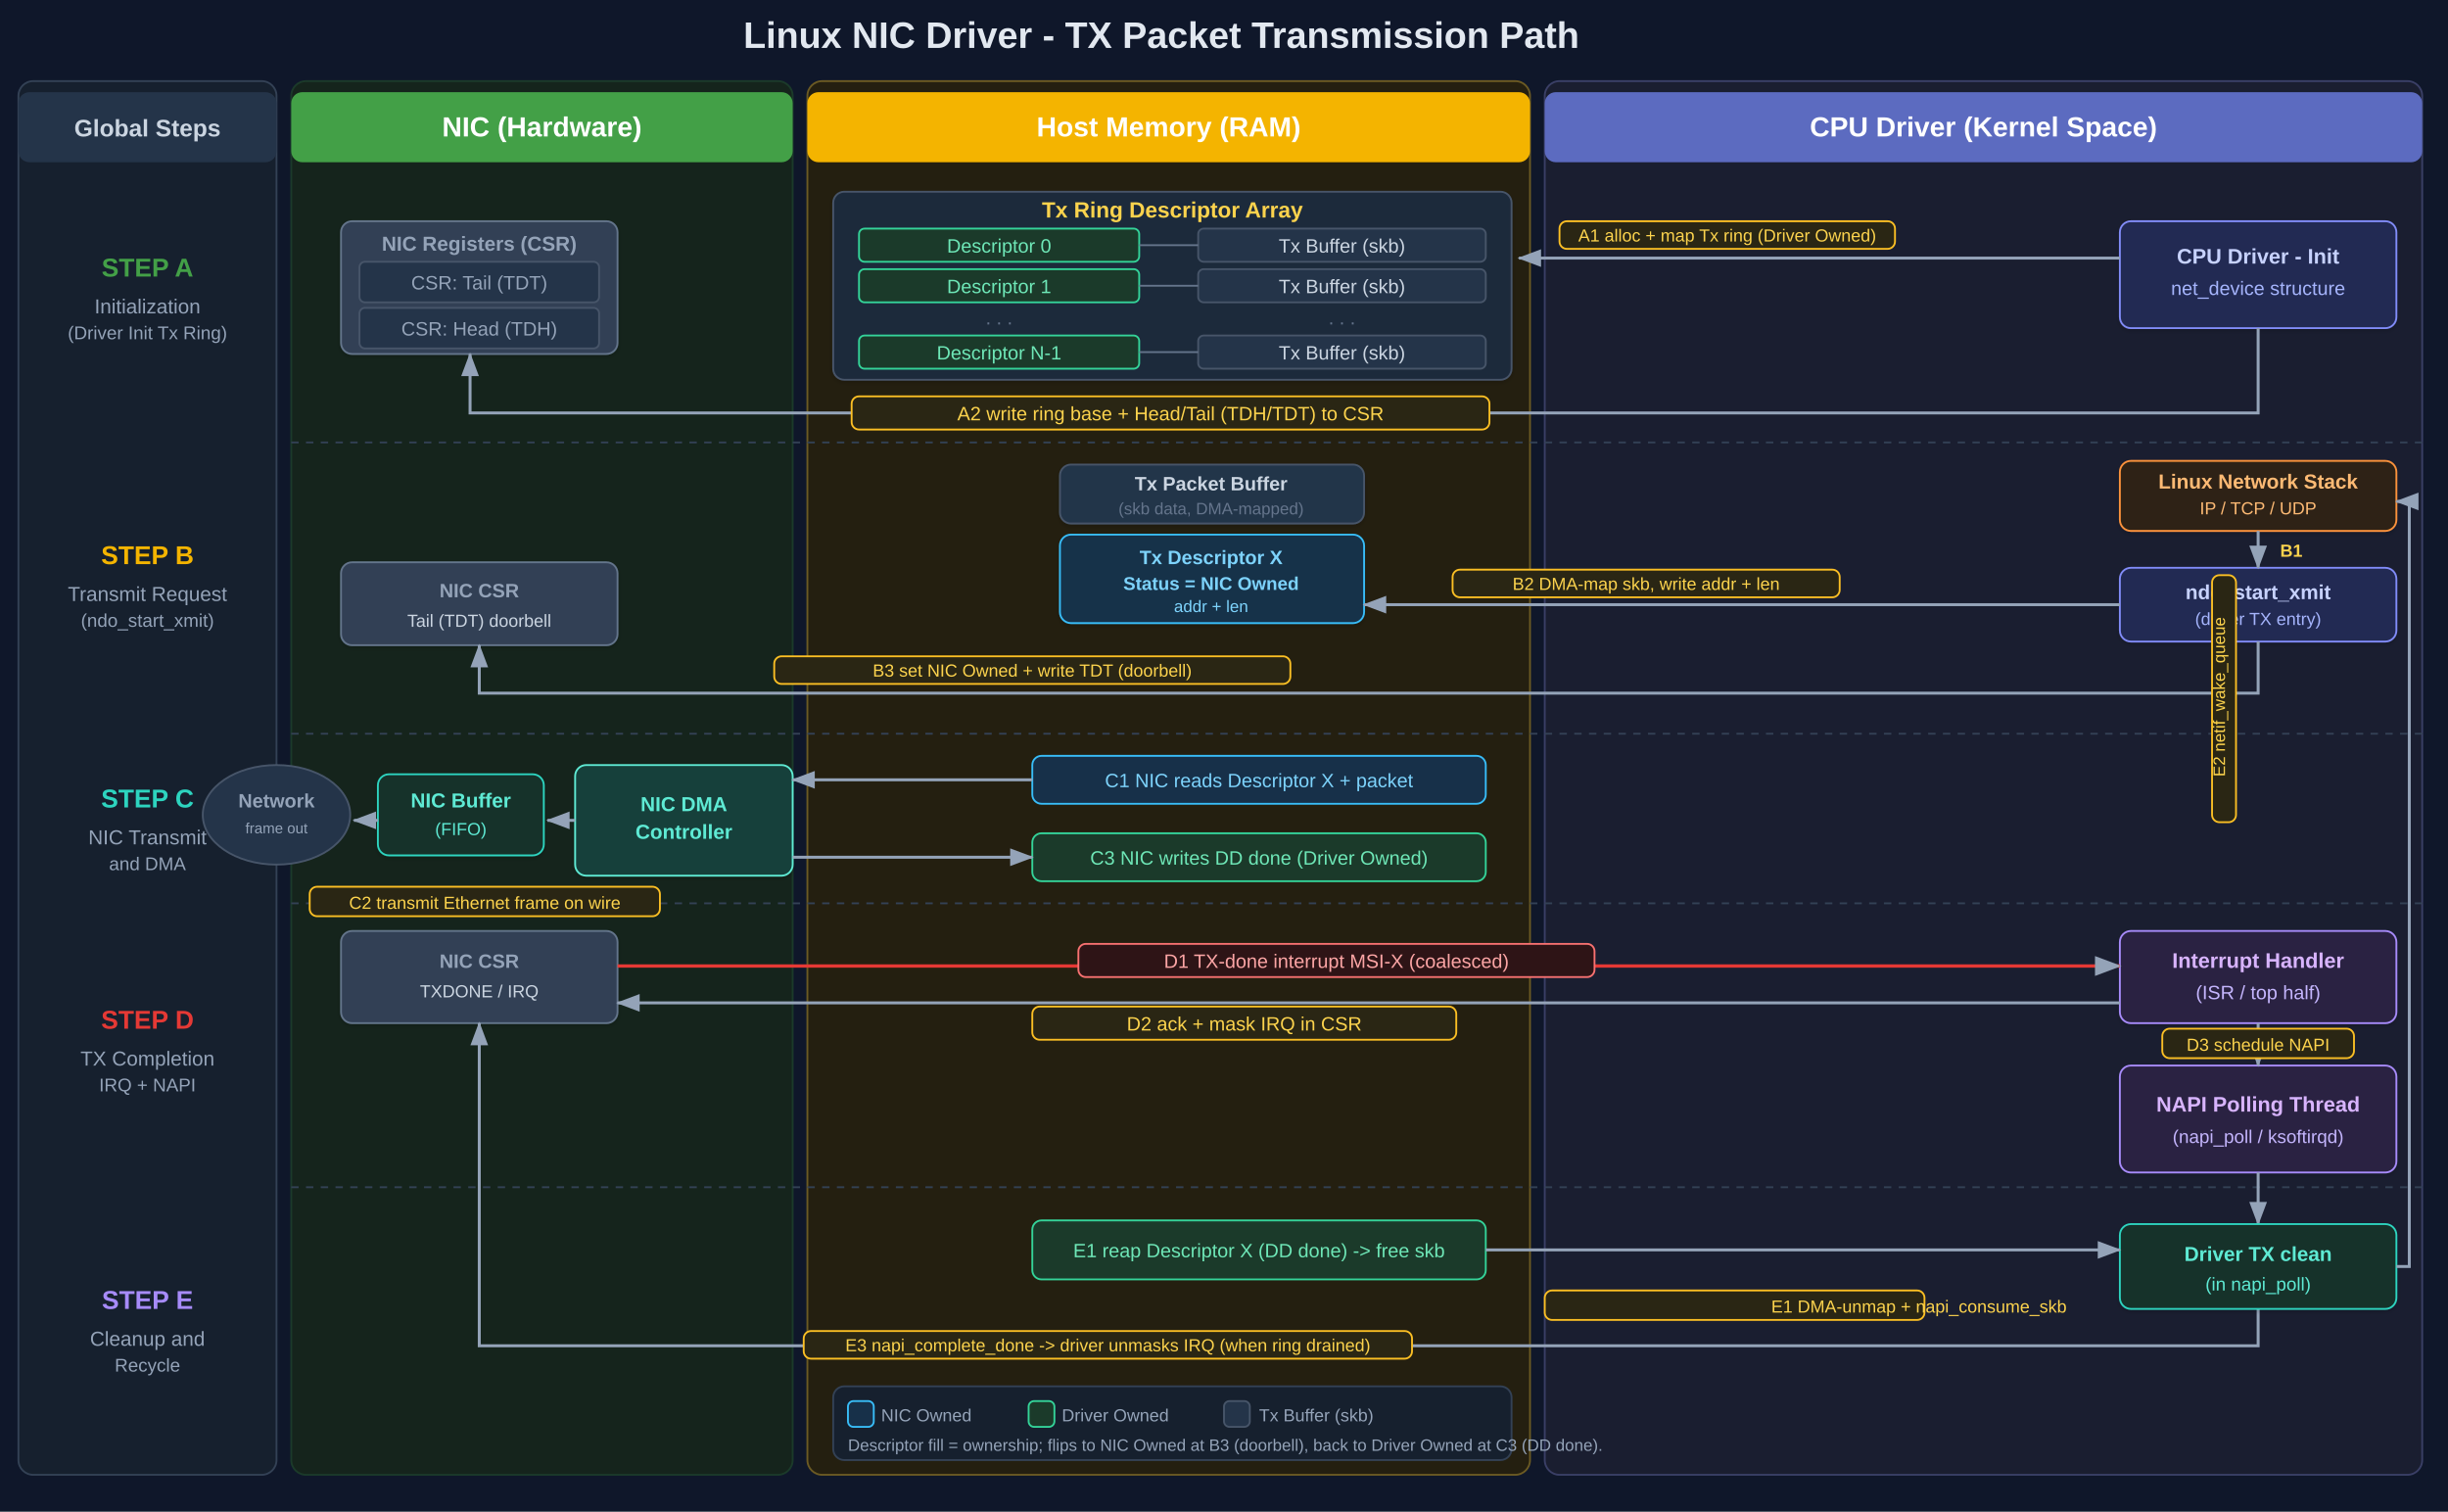
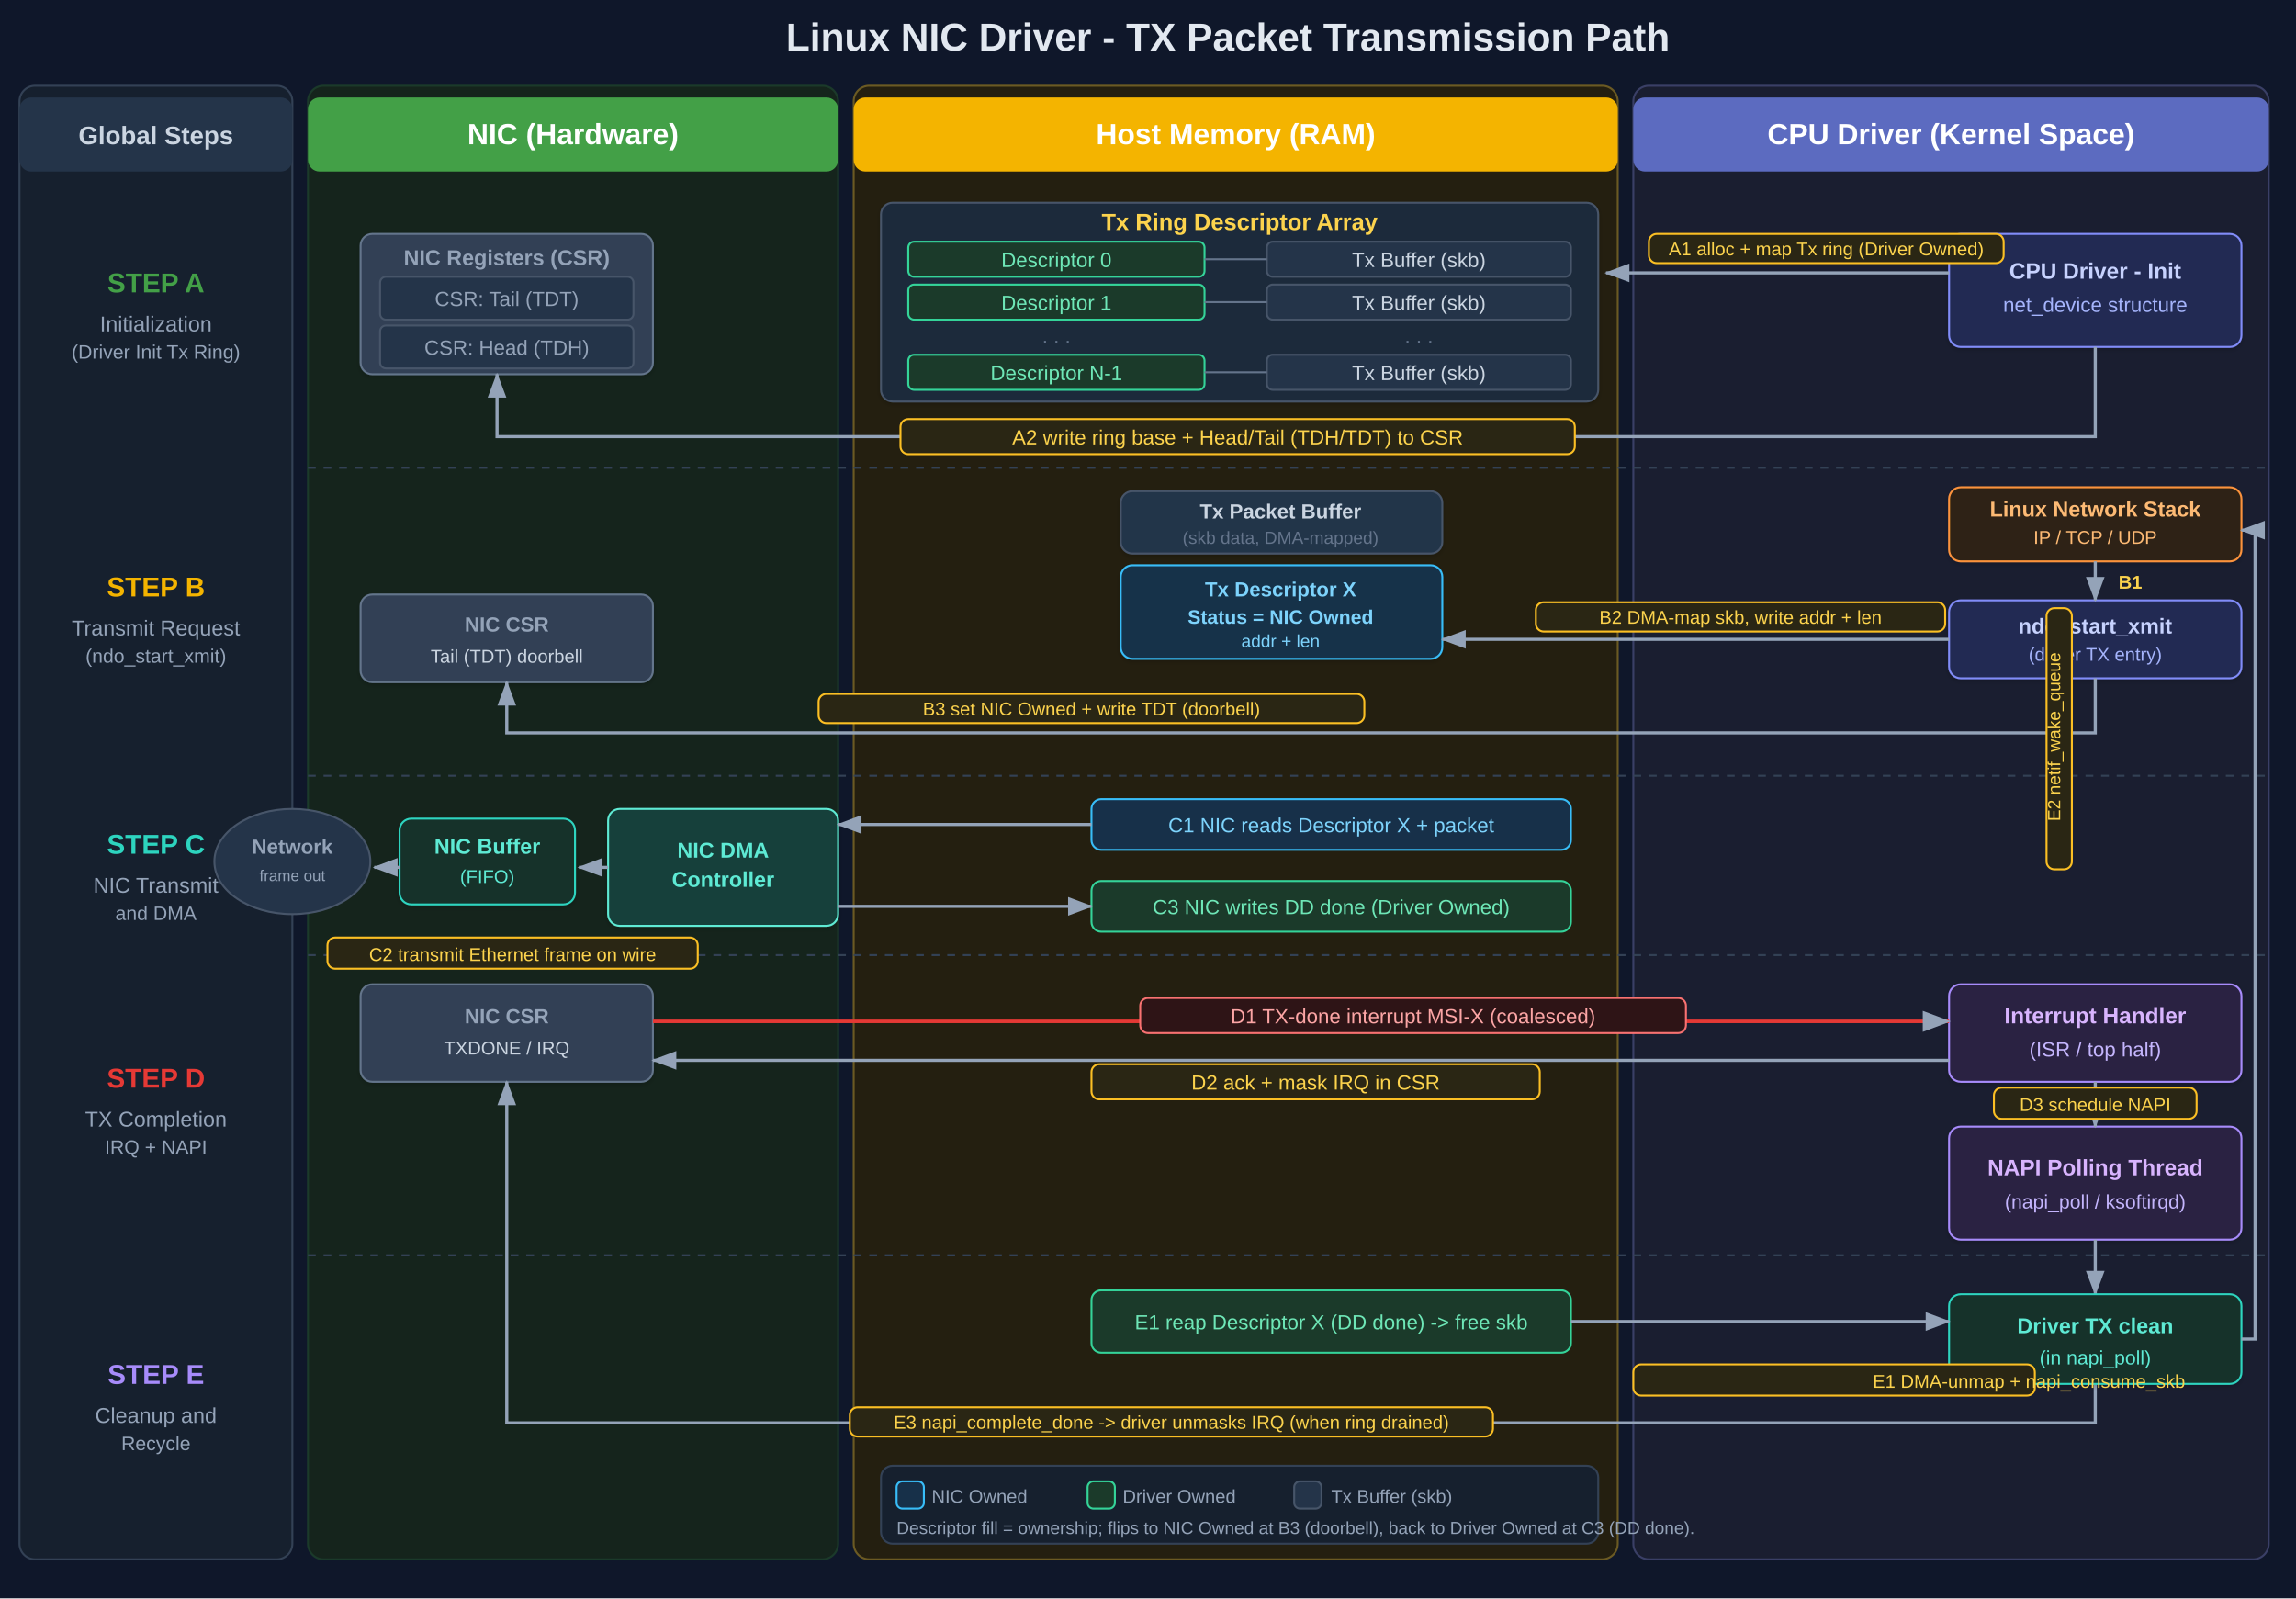
- <svg xmlns="http://www.w3.org/2000/svg" viewBox="0 0 1328 820" font-family="Segoe UI, Arial, sans-serif">
+ <svg xmlns="http://www.w3.org/2000/svg" viewBox="0 0 1178 820" font-family="Segoe UI, Arial, sans-serif">
  <defs>
    <marker id="arrow" markerWidth="9" markerHeight="9" refX="7.5" refY="3" orient="auto" markerUnits="strokeWidth">
      <path d="M0,0 L8,3 L0,6 Z" fill="#94a3b8" />
    </marker>
    <filter id="sh" x="-5%" y="-5%" width="110%" height="115%">
      <feDropShadow dx="0" dy="1" stdDeviation="1.2" flood-color="#000" flood-opacity="0.18" />
    </filter>
  </defs>
-   <rect x="0" y="0" width="1328" height="820" fill="#0f172a" />
+   <rect x="0" y="0" width="1178" height="820" fill="#0f172a" />
  <text x="630" y="26" text-anchor="middle" font-size="20" font-weight="700" fill="#e2e8f0">Linux NIC Driver - TX Packet Transmission Path</text>
  <rect x="10" y="44" width="140" height="756" rx="8" fill="#16202e" stroke="#334155" />
  <rect x="158" y="44" width="272" height="756" rx="8" fill="#15241c" stroke="#1b3a2a" />
  <rect x="438" y="44" width="392" height="756" rx="8" fill="#241f10" stroke="#6b5a23" />
-   <rect x="838" y="44" width="476" height="756" rx="8" fill="#1a1e30" stroke="#3a3f66" />
+   <rect x="838" y="44" width="326" height="756" rx="8" fill="#1a1e30" stroke="#3a3f66" />
  <rect x="158" y="50" width="272" height="38" rx="6" fill="#43a047" />
  <text x="294" y="74" text-anchor="middle" font-size="15" font-weight="700" fill="#fff">NIC (Hardware)</text>
  <rect x="438" y="50" width="392" height="38" rx="6" fill="#f4b400" />
  <text x="634" y="74" text-anchor="middle" font-size="15" font-weight="700" fill="#fff">Host Memory (RAM)</text>
-   <rect x="838" y="50" width="476" height="38" rx="6" fill="#5c6bc0" />
-   <text x="1076" y="74" text-anchor="middle" font-size="15" font-weight="700" fill="#fff">CPU Driver (Kernel Space)</text>
+   <rect x="838" y="50" width="326" height="38" rx="6" fill="#5c6bc0" />
+   <text x="1001" y="74" text-anchor="middle" font-size="15" font-weight="700" fill="#fff">CPU Driver (Kernel Space)</text>
  <rect x="10" y="50" width="140" height="38" rx="6" fill="#243449" />
  <text x="80" y="74" text-anchor="middle" font-size="13" font-weight="700" fill="#cbd5e1">Global Steps</text>
  <g stroke="#334155" stroke-dasharray="4 4" stroke-width="1">
-     <line x1="158" y1="240" x2="1314" y2="240" />
-     <line x1="158" y1="398" x2="1314" y2="398" />
-     <line x1="158" y1="490" x2="1314" y2="490" />
-     <line x1="158" y1="644" x2="1314" y2="644" />
+     <line x1="158" y1="240" x2="1164" y2="240" />
+     <line x1="158" y1="398" x2="1164" y2="398" />
+     <line x1="158" y1="490" x2="1164" y2="490" />
+     <line x1="158" y1="644" x2="1164" y2="644" />
  </g>
  <g text-anchor="middle" fill="#94a3b8">
    <text x="80" y="150" font-size="14" font-weight="700" fill="#43a047">STEP A</text>
    <text x="80" y="170" font-size="11">Initialization</text>
    <text x="80" y="184" font-size="10" fill="#94a3b8">(Driver Init Tx Ring)</text>
    <text x="80" y="306" font-size="14" font-weight="700" fill="#f4b400">STEP B</text>
    <text x="80" y="326" font-size="11">Transmit Request</text>
    <text x="80" y="340" font-size="10" fill="#94a3b8">(ndo_start_xmit)</text>
    <text x="80" y="438" font-size="14" font-weight="700" fill="#2dd4bf">STEP C</text>
    <text x="80" y="458" font-size="11">NIC Transmit</text>
    <text x="80" y="472" font-size="10" fill="#94a3b8">and DMA</text>
    <text x="80" y="558" font-size="14" font-weight="700" fill="#e53935">STEP D</text>
    <text x="80" y="578" font-size="11">TX Completion</text>
    <text x="80" y="592" font-size="10" fill="#94a3b8">IRQ + NAPI</text>
    <text x="80" y="710" font-size="14" font-weight="700" fill="#a78bfa">STEP E</text>
    <text x="80" y="730" font-size="11">Cleanup and</text>
    <text x="80" y="744" font-size="10" fill="#94a3b8">Recycle</text>
  </g>
  <rect x="185" y="120" width="150" height="72" rx="6" fill="#334155" stroke="#64748b" filter="url(#sh)" />
  <text x="260" y="136" text-anchor="middle" font-size="11" font-weight="700" fill="#94a3b8">NIC Registers (CSR)</text>
  <rect x="195" y="142" width="130" height="22" rx="3" fill="#243449" stroke="#475569" />
  <text x="260" y="157" text-anchor="middle" font-size="10.5" fill="#94a3b8">CSR: Tail (TDT)</text>
  <rect x="195" y="167" width="130" height="22" rx="3" fill="#243449" stroke="#475569" />
  <text x="260" y="182" text-anchor="middle" font-size="10.5" fill="#94a3b8">CSR: Head (TDH)</text>
  <rect x="452" y="104" width="368" height="102" rx="6" fill="#1e293b" stroke="#475569" filter="url(#sh)" />
  <text x="636" y="118" text-anchor="middle" font-size="12" font-weight="700" fill="#fcd34d">Tx Ring Descriptor Array</text>
  <g font-size="10.5">
    <rect x="466" y="124" width="152" height="18" rx="3" fill="#1b3a2a" stroke="#34d399" />
    <text x="542" y="137" text-anchor="middle" fill="#6ee7b7">Descriptor 0</text>
    <rect x="650" y="124" width="156" height="18" rx="3" fill="#243449" stroke="#475569" />
    <text x="728" y="137" text-anchor="middle" fill="#cbd5e1">Tx Buffer (skb)</text>
    <line x1="618" y1="133" x2="650" y2="133" stroke="#64748b" />
    <rect x="466" y="146" width="152" height="18" rx="3" fill="#1b3a2a" stroke="#34d399" />
    <text x="542" y="159" text-anchor="middle" fill="#6ee7b7">Descriptor 1</text>
    <rect x="650" y="146" width="156" height="18" rx="3" fill="#243449" stroke="#475569" />
    <text x="728" y="159" text-anchor="middle" fill="#cbd5e1">Tx Buffer (skb)</text>
    <line x1="618" y1="155" x2="650" y2="155" stroke="#64748b" />
    <text x="542" y="176" text-anchor="middle" fill="#64748b">. . .</text>
    <text x="728" y="176" text-anchor="middle" fill="#64748b">. . .</text>
    <rect x="466" y="182" width="152" height="18" rx="3" fill="#1b3a2a" stroke="#34d399" />
    <text x="542" y="195" text-anchor="middle" fill="#6ee7b7">Descriptor N-1</text>
    <rect x="650" y="182" width="156" height="18" rx="3" fill="#243449" stroke="#475569" />
    <text x="728" y="195" text-anchor="middle" fill="#cbd5e1">Tx Buffer (skb)</text>
    <line x1="618" y1="191" x2="650" y2="191" stroke="#64748b" />
  </g>
-   <rect x="1150" y="120" width="150" height="58" rx="6" fill="#232a52" stroke="#818cf8" filter="url(#sh)" />
-   <text x="1225" y="143" text-anchor="middle" font-size="11.5" font-weight="700" fill="#c7d2fe">CPU Driver - Init</text>
-   <text x="1225" y="160" text-anchor="middle" font-size="10.5" fill="#a5b4fc">net_device structure</text>
-   <line x1="1150" y1="140" x2="824" y2="140" stroke="#94a3b8" stroke-width="1.6" marker-end="url(#arrow)" />
+   <rect x="1000" y="120" width="150" height="58" rx="6" fill="#232a52" stroke="#818cf8" filter="url(#sh)" />
+   <text x="1075" y="143" text-anchor="middle" font-size="11.5" font-weight="700" fill="#c7d2fe">CPU Driver - Init</text>
+   <text x="1075" y="160" text-anchor="middle" font-size="10.5" fill="#a5b4fc">net_device structure</text>
+   <line x1="1000" y1="140" x2="824" y2="140" stroke="#94a3b8" stroke-width="1.6" marker-end="url(#arrow)" />
  <rect x="846" y="120" width="182" height="15" rx="4" fill="#2a2614" stroke="#fbbf24" />
  <text x="937" y="131" text-anchor="middle" font-size="9.5" fill="#fcd34d">A1  alloc + map Tx ring (Driver Owned)</text>
-   <polyline points="1225,178 1225,224 255,224 255,192" fill="none" stroke="#94a3b8" stroke-width="1.6" marker-end="url(#arrow)" />
+   <polyline points="1075,178 1075,224 255,224 255,192" fill="none" stroke="#94a3b8" stroke-width="1.6" marker-end="url(#arrow)" />
  <rect x="462" y="215" width="346" height="18" rx="4" fill="#2a2614" stroke="#fbbf24" />
  <text x="635" y="228" text-anchor="middle" font-size="10.5" fill="#fcd34d">A2  write ring base + Head/Tail (TDH/TDT) to CSR</text>
  <rect x="185" y="305" width="150" height="45" rx="6" fill="#334155" stroke="#64748b" filter="url(#sh)" />
  <text x="260" y="324" text-anchor="middle" font-size="10.5" font-weight="700" fill="#94a3b8">NIC CSR</text>
  <text x="260" y="340" text-anchor="middle" font-size="9.5" fill="#cbd5e1">Tail (TDT) doorbell</text>
  <rect x="575" y="252" width="165" height="32" rx="6" fill="#243449" stroke="#475569" filter="url(#sh)" />
  <text x="657" y="266" text-anchor="middle" font-size="10.5" font-weight="700" fill="#cbd5e1">Tx Packet Buffer</text>
  <text x="657" y="279" text-anchor="middle" font-size="9" fill="#64748b">(skb data, DMA-mapped)</text>
  <rect x="575" y="290" width="165" height="48" rx="6" fill="#173049" stroke="#38bdf8" filter="url(#sh)" />
  <text x="657" y="306" text-anchor="middle" font-size="10.5" font-weight="700" fill="#7dd3fc">Tx Descriptor X</text>
  <text x="657" y="320" text-anchor="middle" font-size="10" font-weight="700" fill="#7dd3fc">Status = NIC Owned</text>
  <text x="657" y="332" text-anchor="middle" font-size="9" fill="#7dd3fc">addr + len</text>
-   <rect x="1150" y="250" width="150" height="38" rx="6" fill="#2e2412" stroke="#fb923c" filter="url(#sh)" />
-   <text x="1225" y="265" text-anchor="middle" font-size="11" font-weight="700" fill="#fdba74">Linux Network Stack</text>
-   <text x="1225" y="279" text-anchor="middle" font-size="9.5" fill="#fdba74">IP / TCP / UDP</text>
-   <rect x="1150" y="308" width="150" height="40" rx="6" fill="#232a52" stroke="#818cf8" filter="url(#sh)" />
-   <text x="1225" y="325" text-anchor="middle" font-size="11" font-weight="700" fill="#c7d2fe">ndo_start_xmit</text>
-   <text x="1225" y="339" text-anchor="middle" font-size="9.5" fill="#a5b4fc">(driver TX entry)</text>
-   <line x1="1225" y1="288" x2="1225" y2="308" stroke="#94a3b8" stroke-width="1.6" marker-end="url(#arrow)" />
-   <text x="1243" y="302" text-anchor="middle" font-size="9.5" font-weight="700" fill="#fcd34d">B1</text>
-   <line x1="1150" y1="328" x2="740" y2="328" stroke="#94a3b8" stroke-width="1.6" marker-end="url(#arrow)" />
+   <rect x="1000" y="250" width="150" height="38" rx="6" fill="#2e2412" stroke="#fb923c" filter="url(#sh)" />
+   <text x="1075" y="265" text-anchor="middle" font-size="11" font-weight="700" fill="#fdba74">Linux Network Stack</text>
+   <text x="1075" y="279" text-anchor="middle" font-size="9.5" fill="#fdba74">IP / TCP / UDP</text>
+   <rect x="1000" y="308" width="150" height="40" rx="6" fill="#232a52" stroke="#818cf8" filter="url(#sh)" />
+   <text x="1075" y="325" text-anchor="middle" font-size="11" font-weight="700" fill="#c7d2fe">ndo_start_xmit</text>
+   <text x="1075" y="339" text-anchor="middle" font-size="9.5" fill="#a5b4fc">(driver TX entry)</text>
+   <line x1="1075" y1="288" x2="1075" y2="308" stroke="#94a3b8" stroke-width="1.6" marker-end="url(#arrow)" />
+   <text x="1093" y="302" text-anchor="middle" font-size="9.5" font-weight="700" fill="#fcd34d">B1</text>
+   <line x1="1000" y1="328" x2="740" y2="328" stroke="#94a3b8" stroke-width="1.6" marker-end="url(#arrow)" />
  <rect x="788" y="309" width="210" height="15" rx="4" fill="#2a2614" stroke="#fbbf24" />
  <text x="893" y="320" text-anchor="middle" font-size="9.5" fill="#fcd34d">B2  DMA-map skb, write addr + len</text>
-   <polyline points="1225,348 1225,376 260,376 260,350" fill="none" stroke="#94a3b8" stroke-width="1.6" marker-end="url(#arrow)" />
+   <polyline points="1075,348 1075,376 260,376 260,350" fill="none" stroke="#94a3b8" stroke-width="1.6" marker-end="url(#arrow)" />
  <rect x="420" y="356" width="280" height="15" rx="4" fill="#2a2614" stroke="#fbbf24" />
  <text x="560" y="367" text-anchor="middle" font-size="9.5" fill="#fcd34d">B3  set NIC Owned + write TDT (doorbell)</text>
  <ellipse cx="150" cy="442" rx="40" ry="27" fill="#243449" stroke="#475569" />
  <text x="150" y="438" text-anchor="middle" font-size="10.5" font-weight="700" fill="#94a3b8">Network</text>
  <text x="150" y="452" text-anchor="middle" font-size="8" fill="#94a3b8">frame out</text>
  <rect x="205" y="420" width="90" height="44" rx="6" fill="#14302c" stroke="#2dd4bf" filter="url(#sh)" />
  <text x="250" y="438" text-anchor="middle" font-size="11" font-weight="700" fill="#5eead4">NIC Buffer</text>
  <text x="250" y="453" text-anchor="middle" font-size="9.5" fill="#5eead4">(FIFO)</text>
  <rect x="312" y="415" width="118" height="60" rx="6" fill="#15403a" stroke="#5eead4" filter="url(#sh)" />
  <text x="371" y="440" text-anchor="middle" font-size="11" font-weight="700" fill="#5eead4">NIC DMA</text>
  <text x="371" y="455" text-anchor="middle" font-size="11" font-weight="700" fill="#5eead4">Controller</text>
  <rect x="560" y="410" width="246" height="26" rx="5" fill="#173049" stroke="#38bdf8" />
  <text x="683" y="427" text-anchor="middle" font-size="10.5" fill="#7dd3fc">C1  NIC reads Descriptor X + packet</text>
  <rect x="560" y="452" width="246" height="26" rx="5" fill="#1b3a2a" stroke="#34d399" />
  <text x="683" y="469" text-anchor="middle" font-size="10.5" fill="#6ee7b7">C3  NIC writes DD done (Driver Owned)</text>
  <line x1="560" y1="423" x2="430" y2="423" stroke="#94a3b8" stroke-width="1.6" marker-end="url(#arrow)" />
  <line x1="430" y1="465" x2="560" y2="465" stroke="#94a3b8" stroke-width="1.6" marker-end="url(#arrow)" />
  <line x1="312" y1="445" x2="297" y2="445" stroke="#94a3b8" stroke-width="1.6" marker-end="url(#arrow)" />
  <line x1="205" y1="445" x2="192" y2="445" stroke="#94a3b8" stroke-width="1.6" marker-end="url(#arrow)" />
  <rect x="168" y="481" width="190" height="16" rx="4" fill="#2a2614" stroke="#fbbf24" />
  <text x="263" y="493" text-anchor="middle" font-size="9.5" fill="#fcd34d">C2  transmit Ethernet frame on wire</text>
  <rect x="185" y="505" width="150" height="50" rx="6" fill="#334155" stroke="#64748b" filter="url(#sh)" />
  <text x="260" y="525" text-anchor="middle" font-size="10.5" font-weight="700" fill="#94a3b8">NIC CSR</text>
  <text x="260" y="541" text-anchor="middle" font-size="9.5" fill="#cbd5e1">TXDONE / IRQ</text>
-   <rect x="1150" y="505" width="150" height="50" rx="6" fill="#2a2142" stroke="#a78bfa" filter="url(#sh)" />
-   <text x="1225" y="525" text-anchor="middle" font-size="11.5" font-weight="700" fill="#d8b4fe">Interrupt Handler</text>
-   <text x="1225" y="542" text-anchor="middle" font-size="10.5" fill="#c4b5fd">(ISR / top half)</text>
-   <rect x="1150" y="578" width="150" height="58" rx="6" fill="#2a2142" stroke="#a78bfa" filter="url(#sh)" />
-   <text x="1225" y="603" text-anchor="middle" font-size="11.5" font-weight="700" fill="#d8b4fe">NAPI Polling Thread</text>
-   <text x="1225" y="620" text-anchor="middle" font-size="10" fill="#c4b5fd">(napi_poll / ksoftirqd)</text>
-   <line x1="335" y1="524" x2="1150" y2="524" stroke="#e53935" stroke-width="1.8" marker-end="url(#arrow)" />
+   <rect x="1000" y="505" width="150" height="50" rx="6" fill="#2a2142" stroke="#a78bfa" filter="url(#sh)" />
+   <text x="1075" y="525" text-anchor="middle" font-size="11.5" font-weight="700" fill="#d8b4fe">Interrupt Handler</text>
+   <text x="1075" y="542" text-anchor="middle" font-size="10.5" fill="#c4b5fd">(ISR / top half)</text>
+   <rect x="1000" y="578" width="150" height="58" rx="6" fill="#2a2142" stroke="#a78bfa" filter="url(#sh)" />
+   <text x="1075" y="603" text-anchor="middle" font-size="11.5" font-weight="700" fill="#d8b4fe">NAPI Polling Thread</text>
+   <text x="1075" y="620" text-anchor="middle" font-size="10" fill="#c4b5fd">(napi_poll / ksoftirqd)</text>
+   <line x1="335" y1="524" x2="1000" y2="524" stroke="#e53935" stroke-width="1.8" marker-end="url(#arrow)" />
  <rect x="585" y="512" width="280" height="18" rx="4" fill="#2e1416" stroke="#f87171" />
  <text x="725" y="525" text-anchor="middle" font-size="10.5" fill="#fca5a5">D1  TX-done interrupt MSI-X (coalesced)</text>
-   <line x1="1150" y1="544" x2="335" y2="544" stroke="#94a3b8" stroke-width="1.6" marker-end="url(#arrow)" />
+   <line x1="1000" y1="544" x2="335" y2="544" stroke="#94a3b8" stroke-width="1.6" marker-end="url(#arrow)" />
  <rect x="560" y="546" width="230" height="18" rx="4" fill="#2a2614" stroke="#fbbf24" />
  <text x="675" y="559" text-anchor="middle" font-size="10.5" fill="#fcd34d">D2  ack + mask IRQ in CSR</text>
-   <line x1="1225" y1="555" x2="1225" y2="578" stroke="#94a3b8" stroke-width="1.6" marker-end="url(#arrow)" />
-   <rect x="1173" y="558" width="104" height="16" rx="4" fill="#2a2614" stroke="#fbbf24" />
-   <text x="1225" y="570" text-anchor="middle" font-size="9.5" fill="#fcd34d">D3 schedule NAPI</text>
-   <line x1="1225" y1="636" x2="1225" y2="664" stroke="#94a3b8" stroke-width="1.6" marker-end="url(#arrow)" />
-   <polyline points="1225,710 1225,730 260,730 260,555" fill="none" stroke="#94a3b8" stroke-width="1.6" marker-end="url(#arrow)" />
+   <line x1="1075" y1="555" x2="1075" y2="578" stroke="#94a3b8" stroke-width="1.6" marker-end="url(#arrow)" />
+   <rect x="1023" y="558" width="104" height="16" rx="4" fill="#2a2614" stroke="#fbbf24" />
+   <text x="1075" y="570" text-anchor="middle" font-size="9.5" fill="#fcd34d">D3 schedule NAPI</text>
+   <line x1="1075" y1="636" x2="1075" y2="664" stroke="#94a3b8" stroke-width="1.6" marker-end="url(#arrow)" />
+   <polyline points="1075,710 1075,730 260,730 260,555" fill="none" stroke="#94a3b8" stroke-width="1.6" marker-end="url(#arrow)" />
  <rect x="436" y="722" width="330" height="15" rx="4" fill="#2a2614" stroke="#fbbf24" />
  <text x="601" y="733" text-anchor="middle" font-size="9.5" fill="#fcd34d">E3  napi_complete_done -&gt; driver unmasks IRQ (when ring drained)</text>
-   <rect x="1150" y="664" width="150" height="46" rx="6" fill="#14302c" stroke="#2dd4bf" filter="url(#sh)" />
-   <text x="1225" y="684" text-anchor="middle" font-size="11" font-weight="700" fill="#5eead4">Driver TX clean</text>
-   <text x="1225" y="700" text-anchor="middle" font-size="10" fill="#5eead4">(in napi_poll)</text>
+   <rect x="1000" y="664" width="150" height="46" rx="6" fill="#14302c" stroke="#2dd4bf" filter="url(#sh)" />
+   <text x="1075" y="684" text-anchor="middle" font-size="11" font-weight="700" fill="#5eead4">Driver TX clean</text>
+   <text x="1075" y="700" text-anchor="middle" font-size="10" fill="#5eead4">(in napi_poll)</text>
  <rect x="560" y="662" width="246" height="32" rx="5" fill="#1b3a2a" stroke="#34d399" />
  <text x="683" y="682" text-anchor="middle" font-size="10.5" fill="#6ee7b7">E1  reap Descriptor X (DD done) -&gt; free skb</text>
-   <line x1="806" y1="678" x2="1150" y2="678" stroke="#94a3b8" stroke-width="1.6" marker-end="url(#arrow)" />
+   <line x1="806" y1="678" x2="1000" y2="678" stroke="#94a3b8" stroke-width="1.6" marker-end="url(#arrow)" />
  <rect x="838" y="700" width="206" height="16" rx="4" fill="#2a2614" stroke="#fbbf24" />
  <text x="1041" y="712" text-anchor="middle" font-size="9.5" fill="#fcd34d">E1  DMA-unmap + napi_consume_skb</text>
-   <polyline points="1300,687 1307,687 1307,272 1300,272" fill="none" stroke="#94a3b8" stroke-width="1.6" marker-end="url(#arrow)" />
-   <rect x="1239" y="471" width="134" height="13" rx="4" fill="#2a2614" stroke="#fbbf24" transform="rotate(-90 1207 478)" />
-   <text x="1307" y="478" text-anchor="middle" font-size="9" fill="#fcd34d" transform="rotate(-90 1207 478)">E2  netif_wake_queue</text>
+   <polyline points="1150,687 1157,687 1157,272 1150,272" fill="none" stroke="#94a3b8" stroke-width="1.6" marker-end="url(#arrow)" />
+   <rect x="1089" y="471" width="134" height="13" rx="4" fill="#2a2614" stroke="#fbbf24" transform="rotate(-90 1057 478)" />
+   <text x="1157" y="478" text-anchor="middle" font-size="9" fill="#fcd34d" transform="rotate(-90 1057 478)">E2  netif_wake_queue</text>
  <rect x="452" y="752" width="368" height="40" rx="6" fill="#16202e" stroke="#334155" />
  <rect x="460" y="760" width="14" height="14" rx="3" fill="#173049" stroke="#38bdf8" />
  <text x="478" y="771" font-size="9.5" fill="#94a3b8">NIC Owned</text>
  <rect x="558" y="760" width="14" height="14" rx="3" fill="#1b3a2a" stroke="#34d399" />
  <text x="576" y="771" font-size="9.5" fill="#94a3b8">Driver Owned</text>
  <rect x="664" y="760" width="14" height="14" rx="3" fill="#243449" stroke="#475569" />
  <text x="683" y="771" font-size="9.5" fill="#94a3b8">Tx Buffer (skb)</text>
  <text x="460" y="787" font-size="9" fill="#94a3b8">Descriptor fill = ownership; flips to NIC Owned at B3 (doorbell), back to Driver Owned at C3 (DD done).</text>
</svg>
